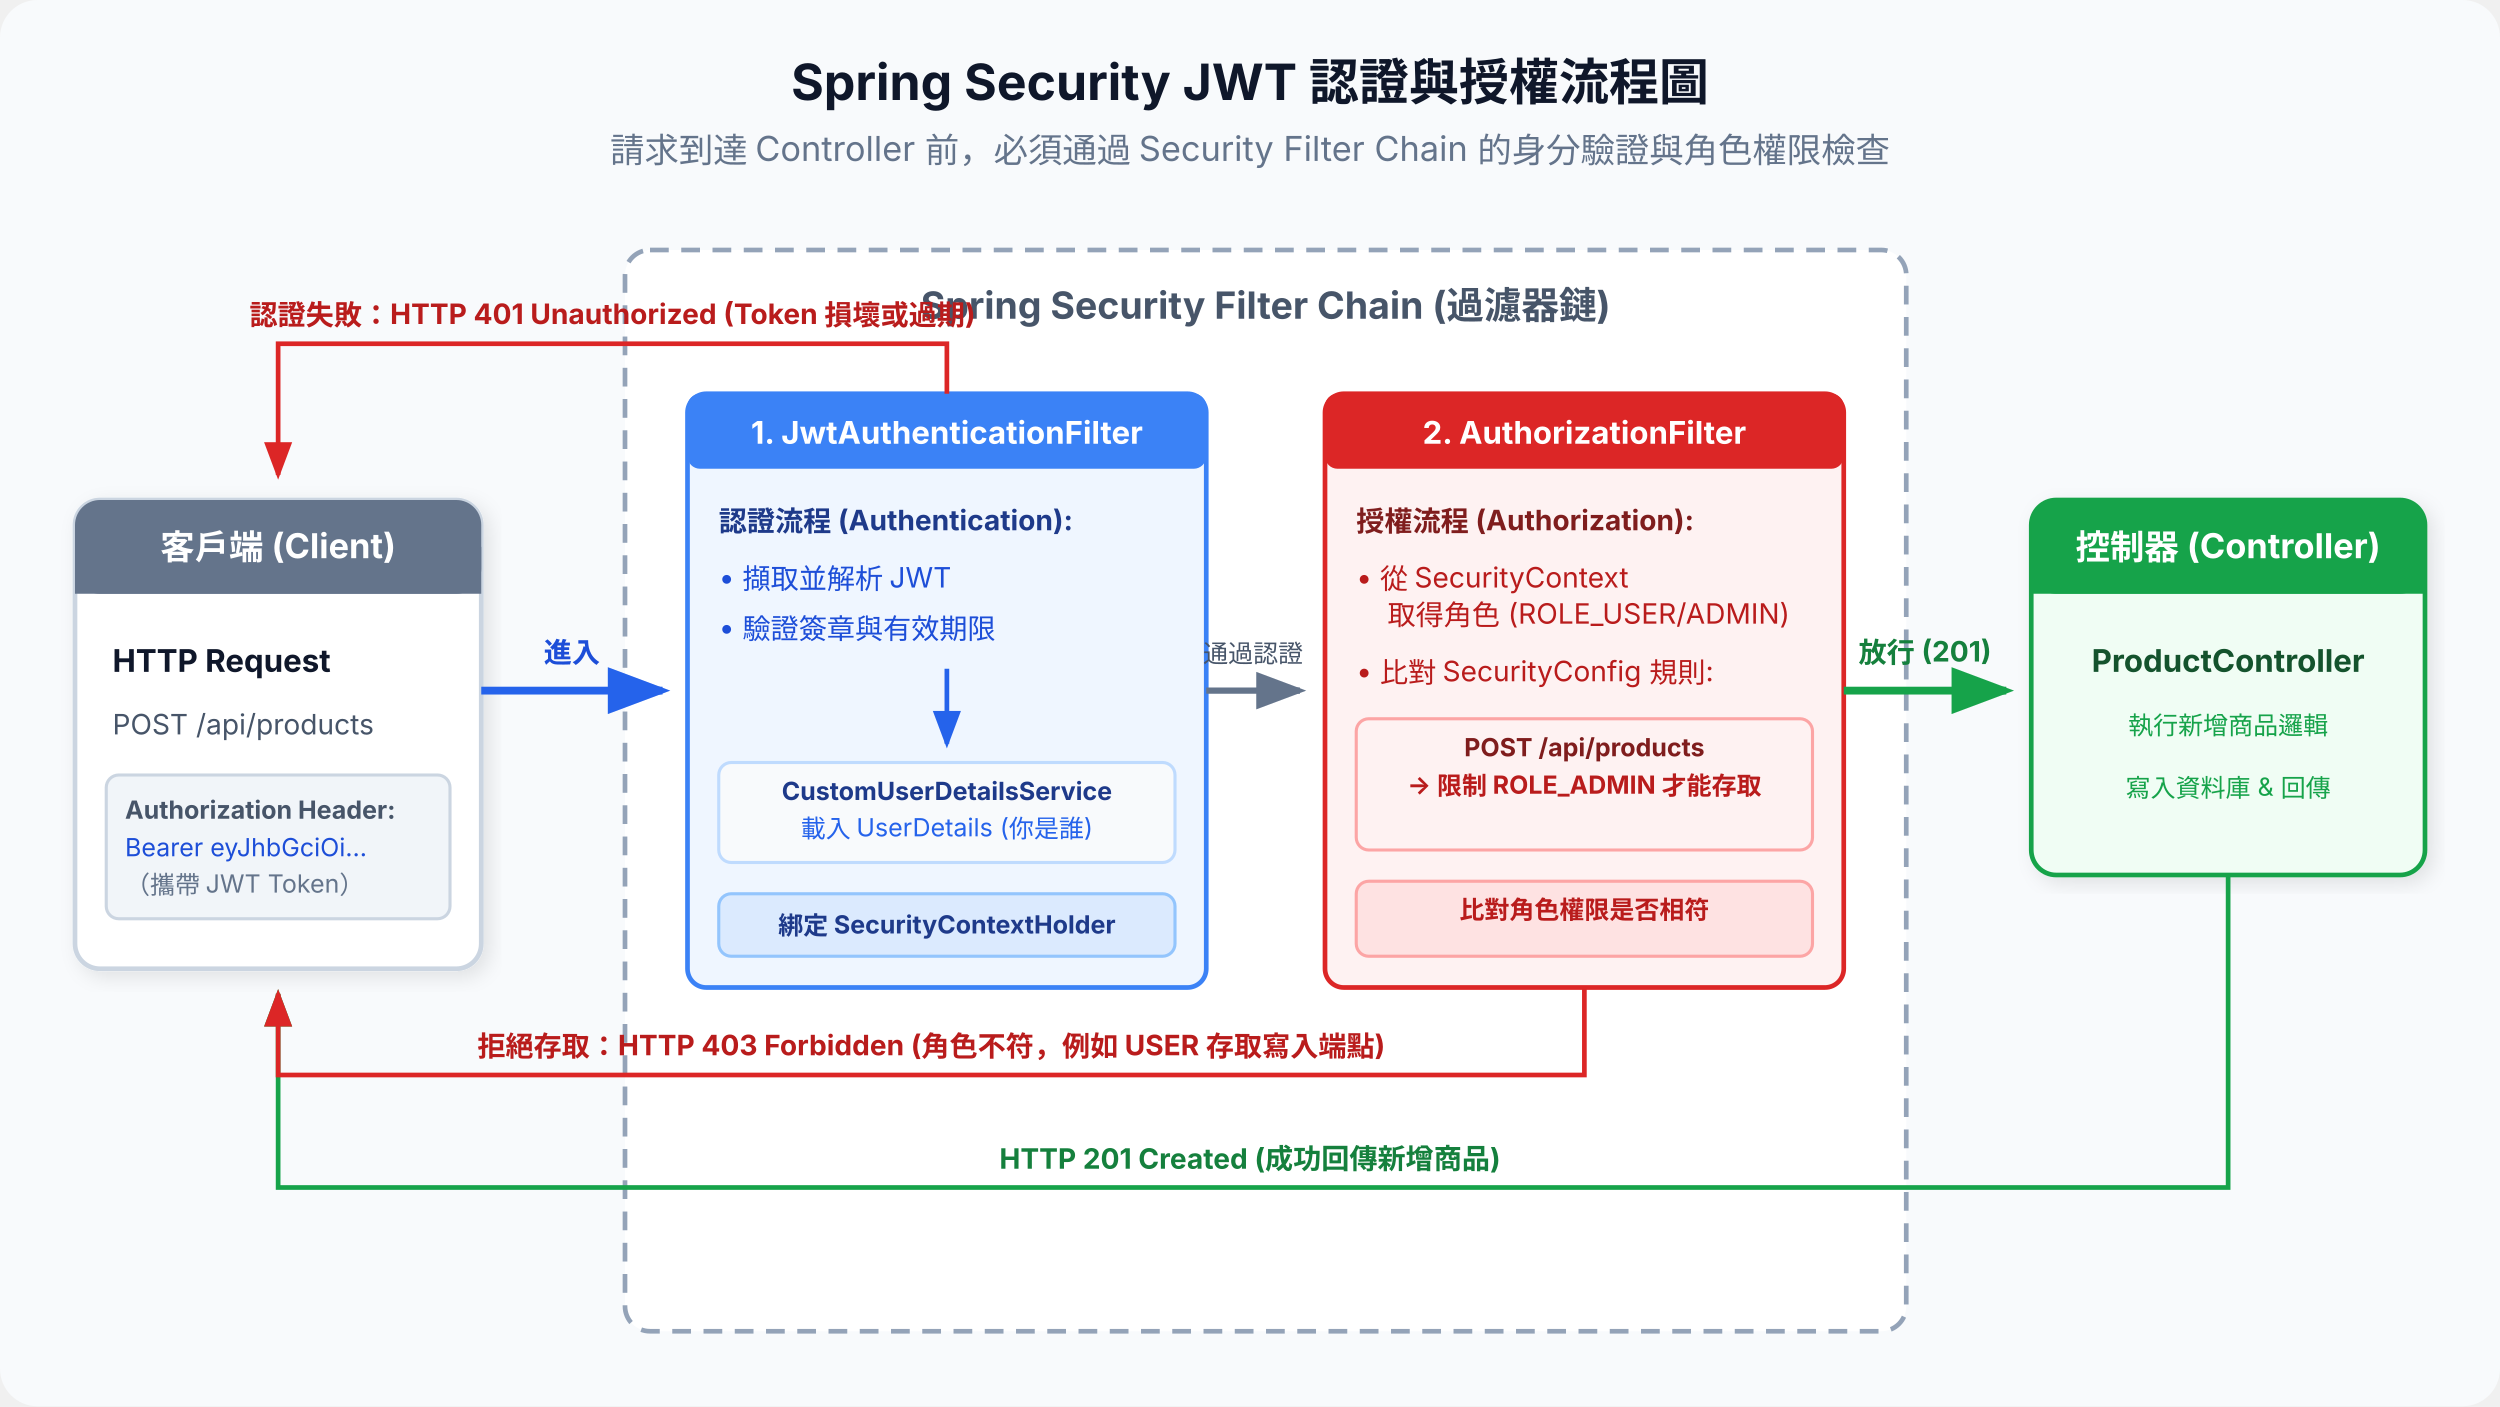
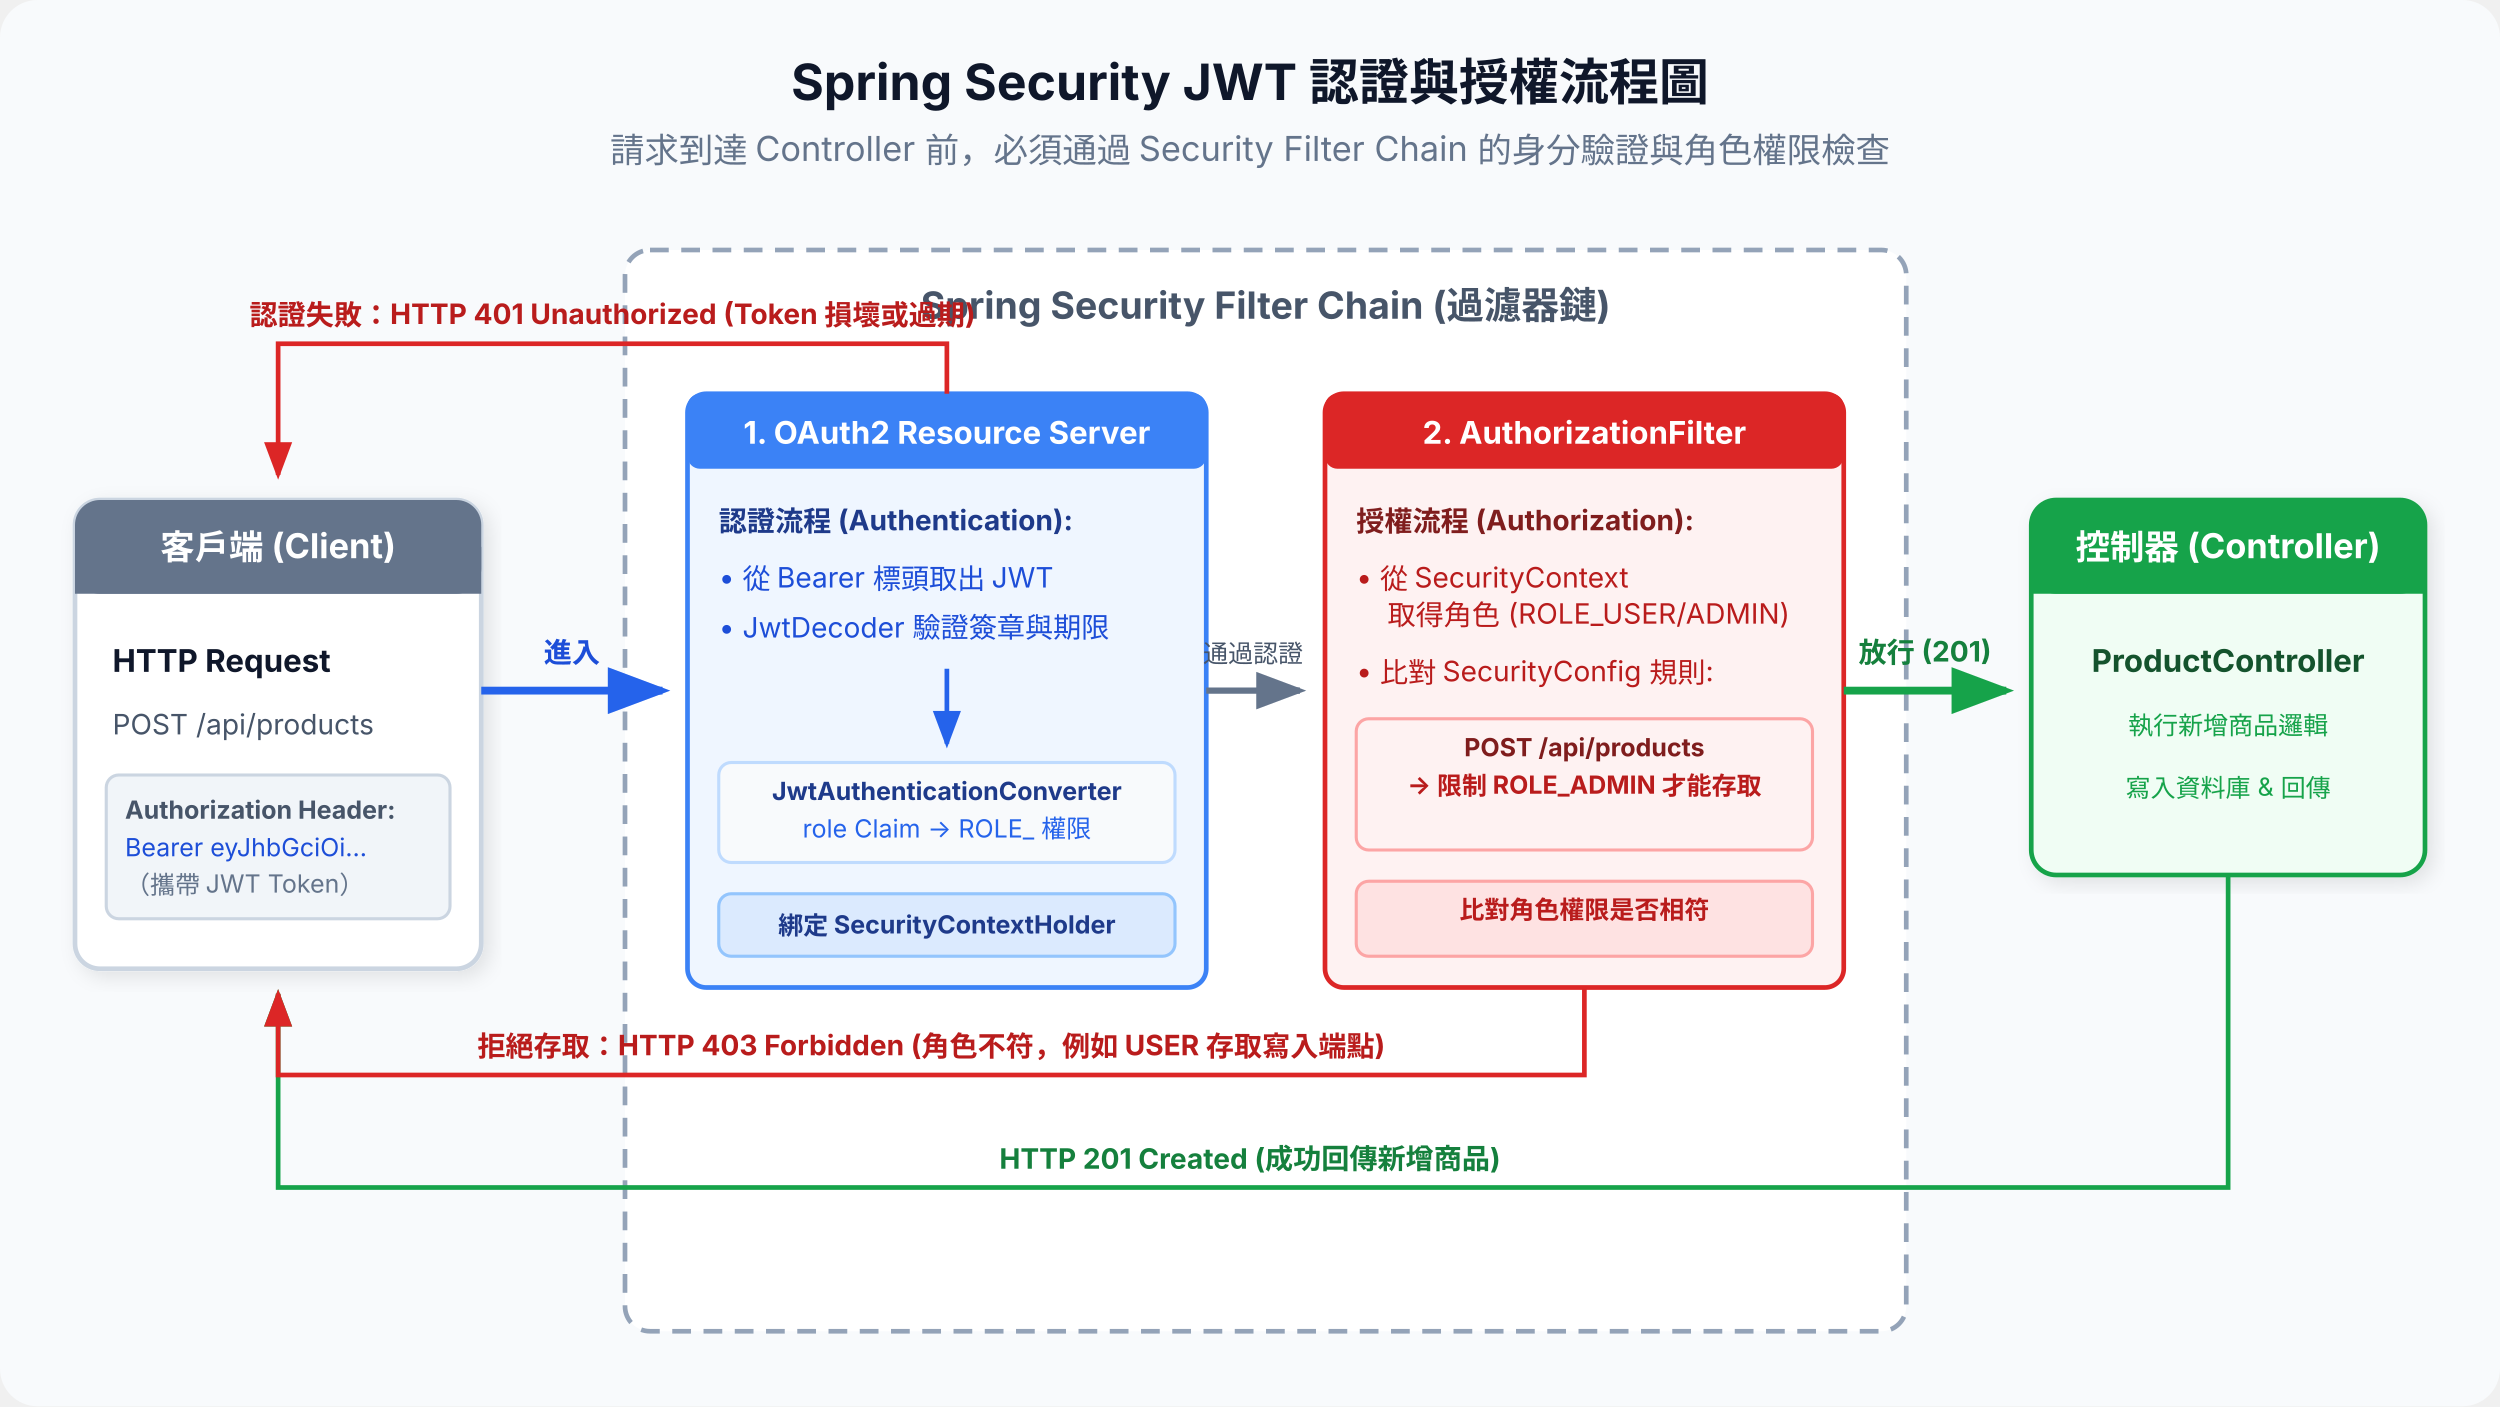
<svg xmlns="http://www.w3.org/2000/svg" viewBox="0 0 800 450" font-family="system-ui,-apple-system,'PingFang TC','Microsoft JhengHei',sans-serif">
  <defs>
    <marker id="arr" markerWidth="8" markerHeight="6" refX="7" refY="3" orient="auto">
      <polygon points="0 0, 8 3, 0 6" fill="#64748b" />
    </marker>
    <marker id="arr-blu" markerWidth="8" markerHeight="6" refX="7" refY="3" orient="auto">
      <polygon points="0 0, 8 3, 0 6" fill="#2563eb" />
    </marker>
    <marker id="arr-red" markerWidth="8" markerHeight="6" refX="7" refY="3" orient="auto">
      <polygon points="0 0, 8 3, 0 6" fill="#dc2626" />
    </marker>
    <marker id="arr-grn" markerWidth="8" markerHeight="6" refX="7" refY="3" orient="auto">
      <polygon points="0 0, 8 3, 0 6" fill="#16a34a" />
    </marker>
    <filter id="shadow" x="-5%" y="-5%" width="110%" height="110%">
      <feDropShadow dx="2" dy="2" stdDeviation="3" flood-opacity="0.1" />
    </filter>
  </defs>
  <rect width="800" height="450" fill="#f8fafc" rx="12" />
  <text x="400" y="32" text-anchor="middle" font-size="16" font-weight="700" fill="#0f172a">Spring Security JWT 認證與授權流程圖</text>
  <text x="400" y="52" text-anchor="middle" font-size="11" fill="#64748b">請求到達 Controller 前，必須通過 Security Filter Chain 的身分驗證與角色權限檢查</text>
  <rect x="24" y="160" width="130" height="150" rx="8" fill="white" stroke="#cbd5e1" stroke-width="1.5" filter="url(#shadow)" />
  <rect x="24" y="160" width="130" height="30" rx="8" fill="#64748b" />
  <rect x="24" y="175" width="130" height="15" fill="#64748b" />
  <text x="89" y="179" text-anchor="middle" font-size="11" font-weight="700" fill="white">客戶端 (Client)</text>
  <text x="36" y="215" font-size="10" fill="#0f172a" font-weight="700">HTTP Request</text>
  <text x="36" y="235" font-size="9" fill="#475569">POST /api/products</text>
  <rect x="34" y="248" width="110" height="46" rx="4" fill="#f1f5f9" stroke="#cbd5e1" />
  <text x="40" y="262" font-size="8" fill="#475569" font-weight="700">Authorization Header:</text>
  <text x="40" y="274" font-size="8" fill="#1d4ed8">Bearer eyJhbGciOi...</text>
  <text x="40" y="286" font-size="8" fill="#64748b">（攜帶 JWT Token）</text>
  <rect x="200" y="80" width="410" height="346" rx="8" fill="white" stroke="#94a3b8" stroke-width="1.5" stroke-dasharray="6,4" />
  <text x="405" y="102" text-anchor="middle" font-size="12" font-weight="700" fill="#475569">Spring Security Filter Chain (過濾器鏈)</text>
  <rect x="220" y="126" width="166" height="190" rx="6" fill="#eff6ff" stroke="#3b82f6" stroke-width="1.5" />
  <rect x="220" y="126" width="166" height="24" rx="4" fill="#3b82f6" />
-   <text x="303" y="142" text-anchor="middle" font-size="10" font-weight="700" fill="white">1. JwtAuthenticationFilter</text>
+   <text x="303" y="142" text-anchor="middle" font-size="10" font-weight="700" fill="white">1. OAuth2 Resource Server</text>
  <text x="230" y="170" font-size="9" fill="#1e3a8a" font-weight="700">認證流程 (Authentication):</text>
-   <text x="230" y="188" font-size="9" fill="#1d4ed8">• 擷取並解析 JWT</text>
-   <text x="230" y="204" font-size="9" fill="#1d4ed8">• 驗證簽章與有效期限</text>
+   <text x="230" y="188" font-size="9" fill="#1d4ed8">• 從 Bearer 標頭取出 JWT</text>
+   <text x="230" y="204" font-size="9" fill="#1d4ed8">• JwtDecoder 驗證簽章與期限</text>
  <path d="M 303,214 L 303,238" fill="none" stroke="#2563eb" stroke-width="1.5" marker-end="url(#arr-blu)" />
  <rect x="230" y="244" width="146" height="32" rx="4" fill="#f8fafc" stroke="#bfdbfe" />
-   <text x="303" y="256" text-anchor="middle" font-size="8" font-weight="700" fill="#1e3a8a">CustomUserDetailsService</text>
-   <text x="303" y="268" text-anchor="middle" font-size="8" fill="#2563eb">載入 UserDetails (你是誰)</text>
+   <text x="303" y="256" text-anchor="middle" font-size="8" font-weight="700" fill="#1e3a8a">JwtAuthenticationConverter</text>
+   <text x="303" y="268" text-anchor="middle" font-size="8" fill="#2563eb">role Claim → ROLE_ 權限</text>
  <rect x="230" y="286" width="146" height="20" rx="4" fill="#dbeafe" stroke="#93c5fd" />
  <text x="303" y="299" text-anchor="middle" font-size="8" font-weight="700" fill="#1e3a8a">綁定 SecurityContextHolder</text>
  <rect x="424" y="126" width="166" height="190" rx="6" fill="#fef2f2" stroke="#dc2626" stroke-width="1.5" />
  <rect x="424" y="126" width="166" height="24" rx="4" fill="#dc2626" />
  <text x="507" y="142" text-anchor="middle" font-size="10" font-weight="700" fill="white">2. AuthorizationFilter</text>
  <text x="434" y="170" font-size="9" fill="#7f1d1d" font-weight="700">授權流程 (Authorization):</text>
  <text x="434" y="188" font-size="9" fill="#b91c1c">• 從 SecurityContext</text>
  <text x="444" y="200" font-size="9" fill="#b91c1c">取得角色 (ROLE_USER/ADMIN)</text>
  <text x="434" y="218" font-size="9" fill="#b91c1c">• 比對 SecurityConfig 規則:</text>
  <rect x="434" y="230" width="146" height="42" rx="4" fill="#fef2f2" stroke="#fca5a5" />
  <text x="507" y="242" text-anchor="middle" font-size="8" font-weight="700" fill="#7f1d1d">POST /api/products</text>
  <text x="507" y="254" text-anchor="middle" font-size="8" fill="#b91c1c" font-weight="700">-&gt; 限制 ROLE_ADMIN 才能存取</text>
  <rect x="434" y="282" width="146" height="24" rx="4" fill="#fee2e2" stroke="#fca5a5" />
  <text x="507" y="294" text-anchor="middle" font-size="8" font-weight="700" fill="#b91c1c">比對角色權限是否相符</text>
  <rect x="650" y="160" width="126" height="120" rx="8" fill="#f0fdf4" stroke="#16a34a" stroke-width="1.5" filter="url(#shadow)" />
  <rect x="650" y="160" width="126" height="30" rx="8" fill="#16a34a" />
  <rect x="650" y="175" width="126" height="15" fill="#16a34a" />
  <text x="713" y="179" text-anchor="middle" font-size="11" font-weight="700" fill="white">控制器 (Controller)</text>
  <text x="713" y="215" text-anchor="middle" font-size="10" font-weight="700" fill="#14532d">ProductController</text>
  <text x="713" y="235" text-anchor="middle" font-size="8" fill="#16a34a">執行新增商品邏輯</text>
  <text x="713" y="255" text-anchor="middle" font-size="8" fill="#16a34a">寫入資料庫 &amp; 回傳</text>
  <path d="M 154,221 L 212,221" fill="none" stroke="#2563eb" stroke-width="2.5" marker-end="url(#arr-blu)" />
  <text x="183" y="212" text-anchor="middle" font-size="9" fill="#1d4ed8" font-weight="700">進入</text>
  <path d="M 386,221 L 416,221" fill="none" stroke="#64748b" stroke-width="2" marker-end="url(#arr)" />
  <text x="401" y="212" text-anchor="middle" font-size="8" fill="#475569">通過認證</text>
  <path d="M 590,221 L 642,221" fill="none" stroke="#16a34a" stroke-width="2.5" marker-end="url(#arr-grn)" />
  <text x="616" y="212" text-anchor="middle" font-size="9" fill="#15803d" font-weight="700">放行 (201)</text>
  <path d="M 713,280 L 713,380 L 89,380 L 89,318" fill="none" stroke="#16a34a" stroke-width="1.5" marker-end="url(#arr-grn)" stroke-dasharray="1,0" />
  <text x="400" y="374" text-anchor="middle" font-size="9" fill="#15803d" font-weight="700">HTTP 201 Created (成功回傳新增商品)</text>
  <path d="M 507,316 L 507,344 L 89,344 L 89,318" fill="none" stroke="#dc2626" stroke-width="1.5" marker-end="url(#arr-red)" />
  <text x="298" y="338" text-anchor="middle" font-size="9" fill="#b91c1c" font-weight="700">拒絕存取：HTTP 403 Forbidden (角色不符，例如 USER 存取寫入端點)</text>
  <path d="M 303,126 L 303,110 L 89,110 L 89,152" fill="none" stroke="#dc2626" stroke-width="1.5" marker-end="url(#arr-red)" />
  <text x="196" y="104" text-anchor="middle" font-size="9" fill="#b91c1c" font-weight="700">認證失敗：HTTP 401 Unauthorized (Token 損壞或過期)</text>
</svg>
